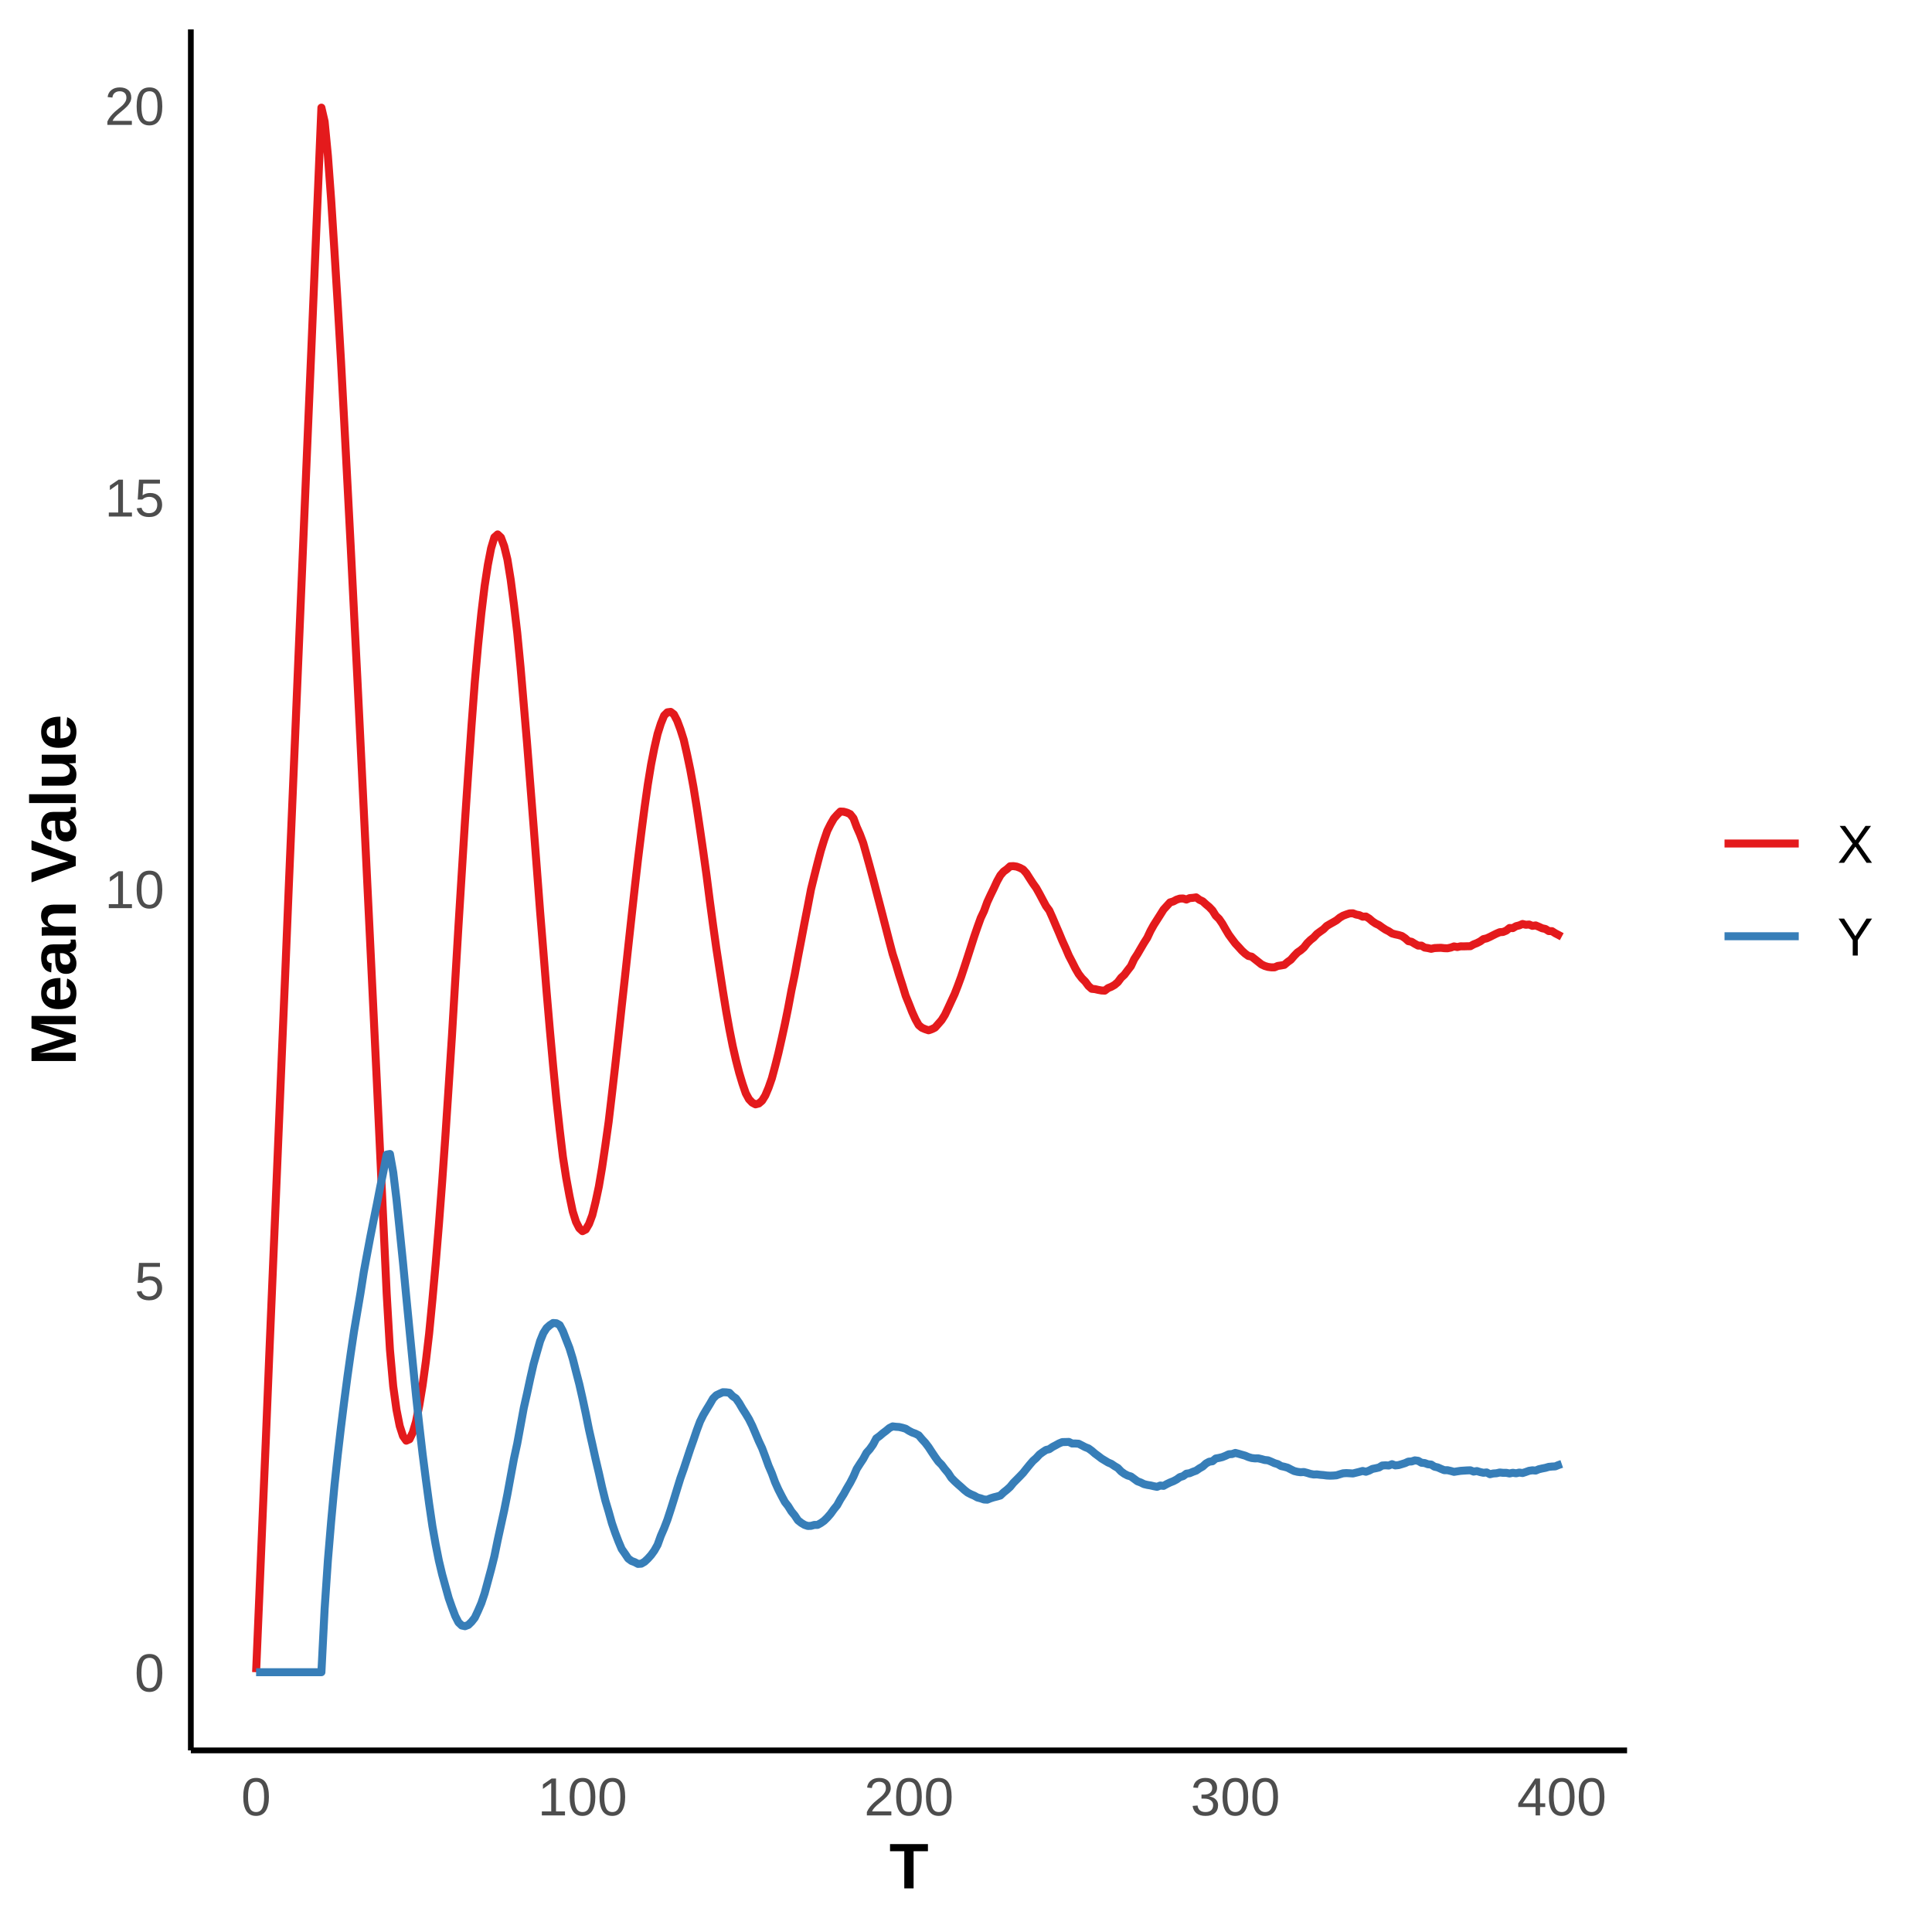
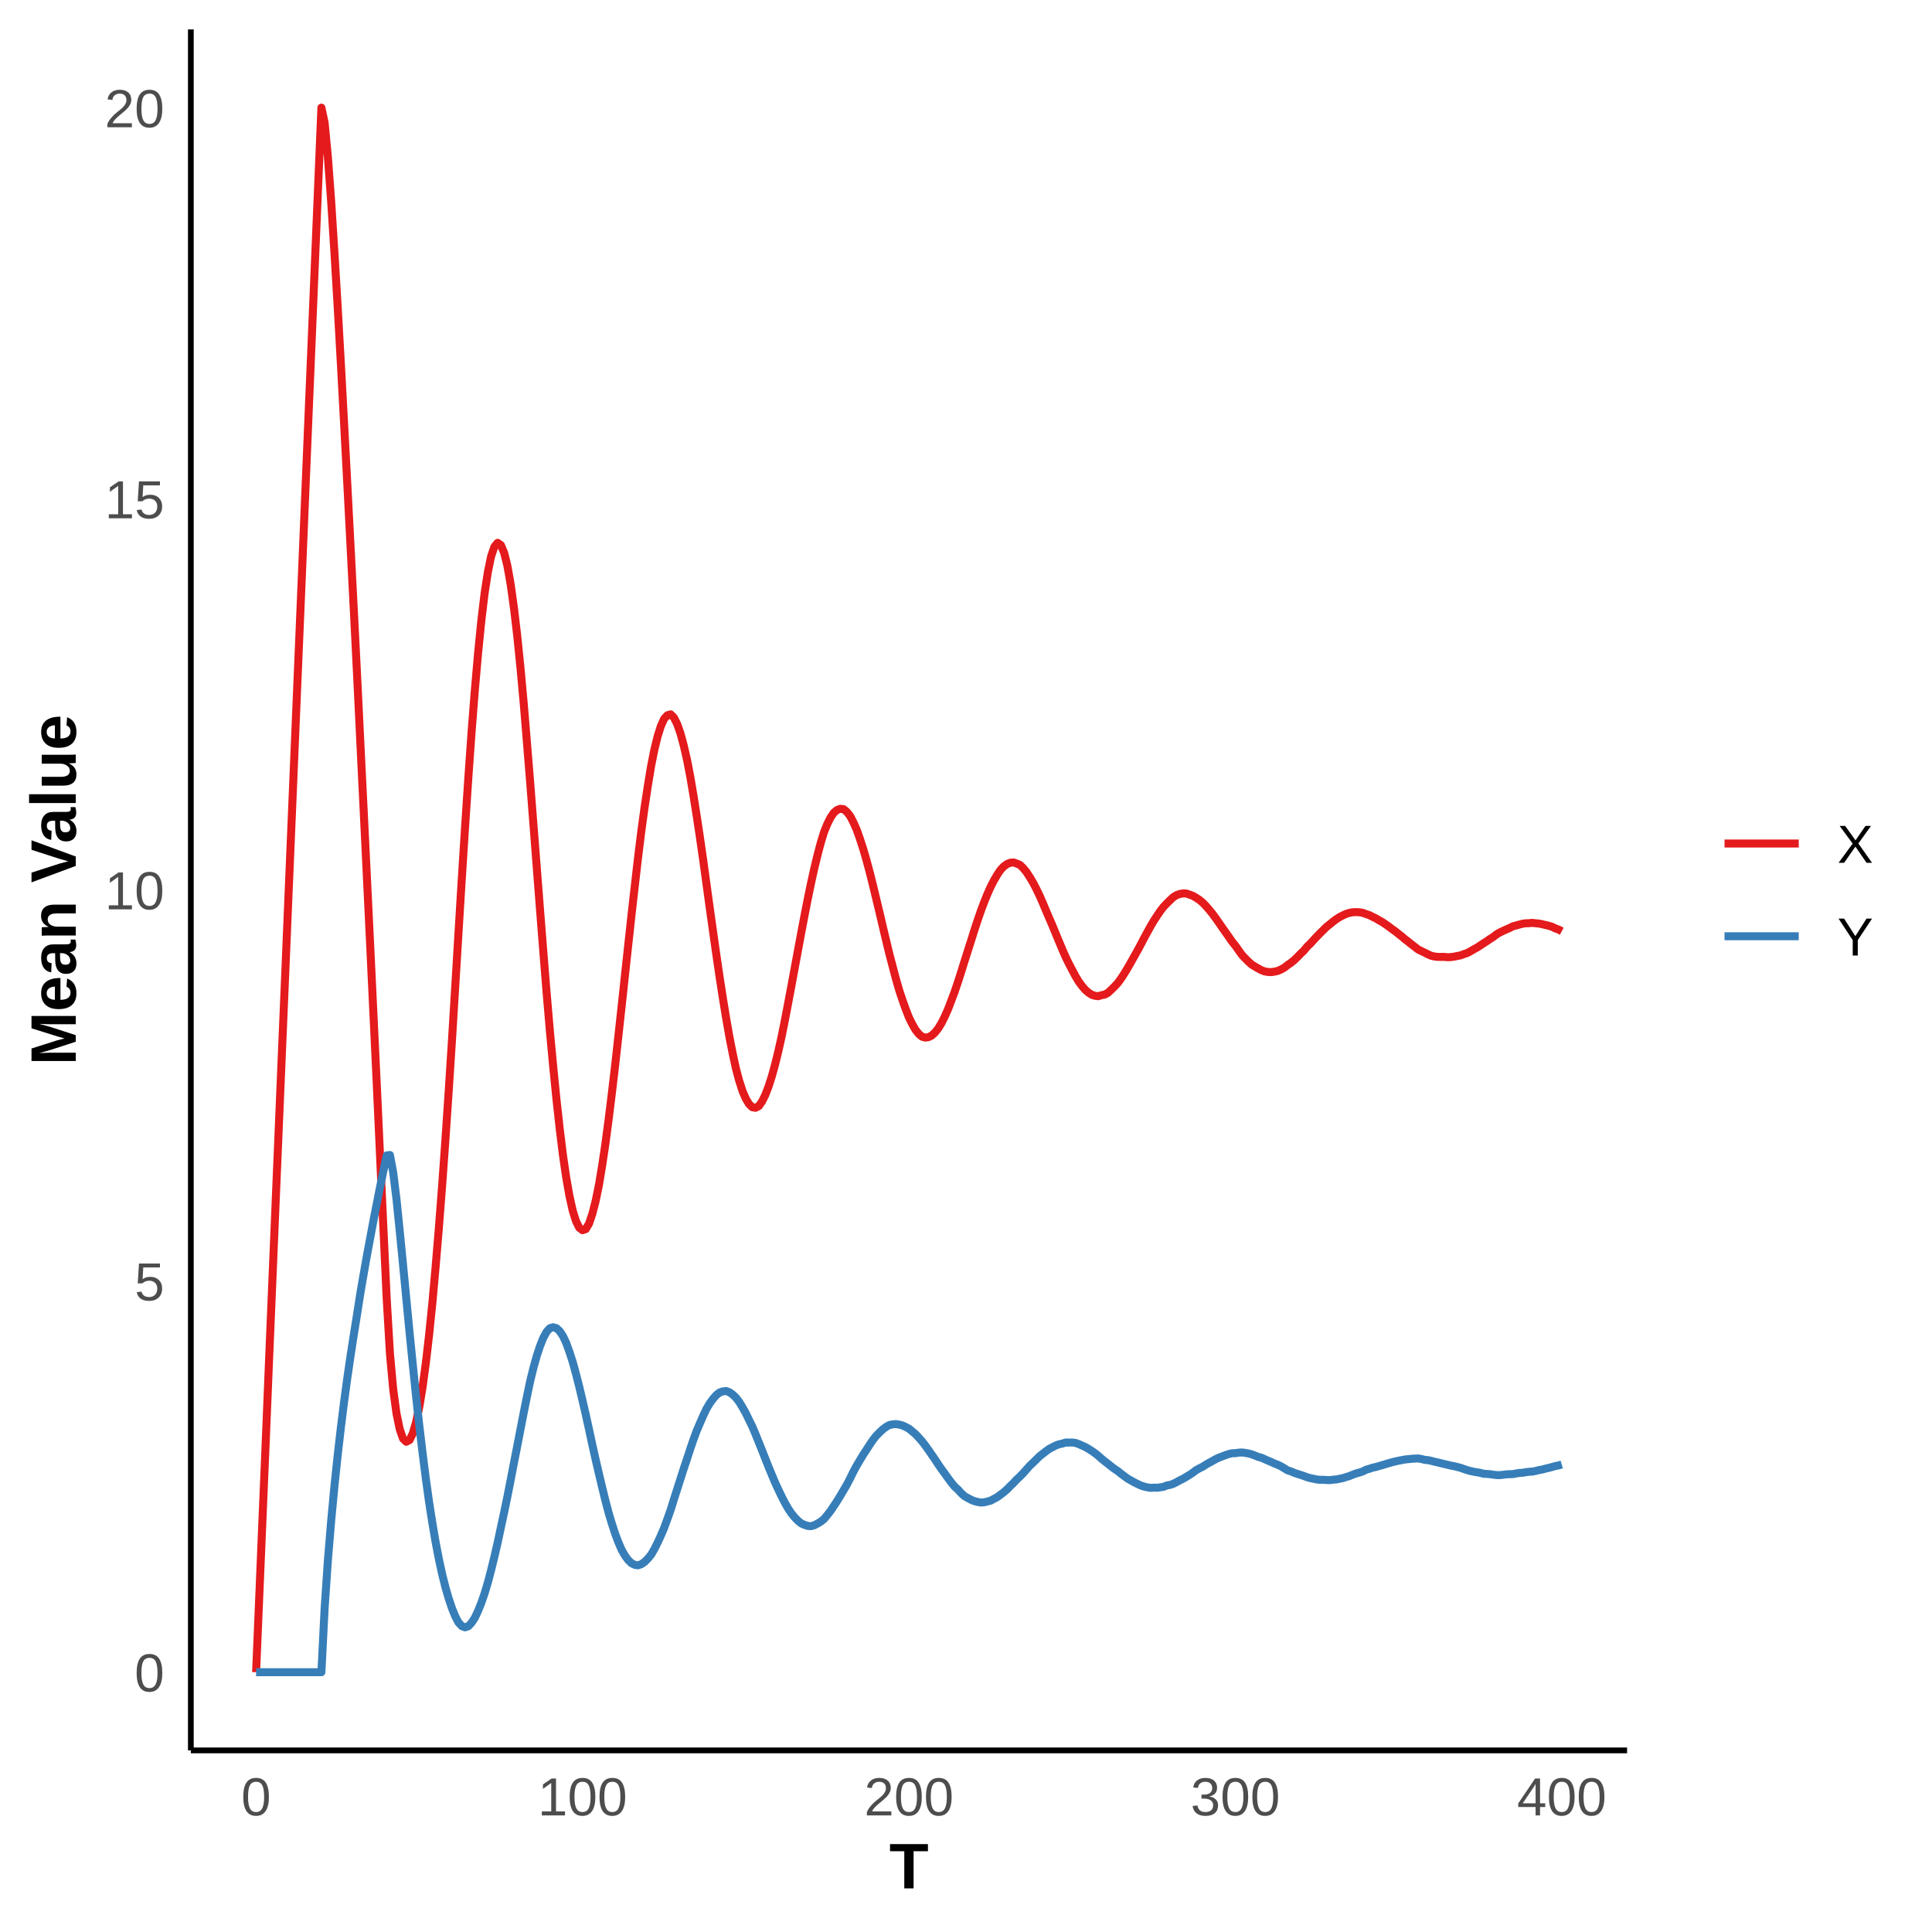
<svg xmlns="http://www.w3.org/2000/svg" class="svglite" width="360.00pt" height="360.00pt" viewBox="0 0 360.00 360.00">
  <defs>
    <style type="text/css">
    .svglite line, .svglite polyline, .svglite polygon, .svglite path, .svglite rect, .svglite circle {
      fill: none;
      stroke: #000000;
      stroke-linecap: round;
      stroke-linejoin: round;
      stroke-miterlimit: 10.00;
    }
    .svglite text {
      white-space: pre;
    }
  </style>
  </defs>
  <rect width="100%" height="100%" style="stroke: none; fill: #FFFFFF;" />
  <defs>
    <clipPath id="cpMC4wMHwzNjAuMDB8MC4wMHwzNjAuMDA=">
      <rect x="0.00" y="0.00" width="360.00" height="360.00" />
    </clipPath>
  </defs>
  <g clip-path="url(#cpMC4wMHwzNjAuMDB8MC4wMHwzNjAuMDA=)">
</g>
  <defs>
    <clipPath id="cpMzUuNTZ8MzAzLjE4fDUuNDh8MzI2LjE2">
      <rect x="35.56" y="5.48" width="267.62" height="320.68" />
    </clipPath>
  </defs>
  <g clip-path="url(#cpMzUuNTZ8MzAzLjE4fDUuNDh8MzI2LjE2)">
-     <polyline points="47.72,311.59 48.33,297.12 48.94,282.41 49.55,267.91 50.15,253.10 50.76,238.58 51.37,224.09 51.98,209.40 52.59,194.72 53.20,180.17 53.80,165.49 54.41,151.08 55.02,136.57 55.63,121.94 56.24,107.43 56.84,92.92 57.45,78.39 58.06,63.97 58.67,49.29 59.28,34.72 59.89,20.06 60.49,22.65 61.10,29.00 61.71,37.27 62.32,46.80 62.93,56.75 63.54,67.27 64.14,78.62 64.75,90.27 65.36,102.06 65.97,114.24 66.58,126.22 67.18,138.51 67.79,151.12 68.40,163.74 69.01,176.35 69.62,189.10 70.23,201.80 70.83,214.81 71.44,227.88 72.05,241.04 72.66,251.50 73.27,258.32 73.88,262.69 74.48,265.71 75.09,267.59 75.70,268.45 76.31,268.18 76.92,266.91 77.52,264.88 78.13,261.86 78.74,258.16 79.35,253.71 79.96,248.52 80.57,242.23 81.17,235.61 81.78,228.22 82.39,220.24 83.00,211.60 83.61,202.33 84.22,192.94 84.82,182.82 85.43,172.52 86.04,162.70 86.65,152.92 87.26,143.83 87.86,135.19 88.47,127.10 89.08,120.26 89.69,114.28 90.30,109.22 90.91,105.23 91.51,102.16 92.12,100.12 92.73,99.58 93.34,100.15 93.95,101.78 94.55,104.24 95.16,108.01 95.77,112.71 96.38,117.90 96.99,124.24 97.60,131.33 98.20,138.37 98.81,146.13 99.42,153.87 100.03,161.79 100.64,169.85 101.25,177.34 101.85,184.81 102.46,191.93 103.07,198.64 103.68,204.93 104.29,210.51 104.89,215.55 105.50,219.49 106.11,222.81 106.72,225.74 107.33,227.67 107.94,228.86 108.54,229.41 109.15,229.10 109.76,228.06 110.37,226.43 110.98,223.95 111.59,221.09 112.19,217.55 112.80,213.42 113.41,209.06 114.02,203.89 114.63,198.61 115.23,193.23 115.84,187.57 116.45,182.09 117.06,176.46 117.67,170.88 118.28,165.38 118.88,160.17 119.49,155.22 120.10,150.51 120.71,146.19 121.32,142.46 121.93,139.37 122.53,136.76 123.14,134.83 123.75,133.33 124.36,132.73 124.97,132.65 125.57,133.11 126.18,134.29 126.79,135.92 127.40,137.84 128.01,140.51 128.62,143.41 129.22,146.68 129.83,150.46 130.44,154.56 131.05,158.76 131.66,163.15 132.26,167.86 132.87,172.38 133.48,176.73 134.09,180.73 134.70,184.68 135.31,188.42 135.91,191.79 136.52,194.87 137.13,197.53 137.74,199.90 138.35,201.93 138.96,203.71 139.56,204.82 140.17,205.46 140.78,205.78 141.39,205.62 142.00,205.10 142.60,204.13 143.21,202.68 143.82,200.94 144.43,198.67 145.04,196.25 145.65,193.57 146.25,190.83 146.86,187.82 147.47,184.56 148.08,181.63 148.69,178.32 149.30,175.16 149.90,172.00 150.51,168.90 151.12,165.71 151.73,163.23 152.34,160.81 152.94,158.54 153.55,156.56 154.16,154.79 154.77,153.57 155.38,152.51 155.99,151.82 156.59,151.22 157.20,151.25 157.81,151.42 158.42,151.70 159.03,152.47 159.63,154.08 160.24,155.46 160.85,157.09 161.46,159.26 162.07,161.46 162.68,163.72 163.28,166.04 163.89,168.36 164.50,170.70 165.11,173.07 165.72,175.44 166.33,177.76 166.93,179.62 167.54,181.68 168.15,183.56 168.76,185.55 169.37,187.05 169.97,188.58 170.58,189.93 171.19,191.02 171.80,191.52 172.41,191.78 173.02,191.98 173.62,191.78 174.23,191.48 174.84,190.79 175.45,190.09 176.06,189.12 176.67,187.84 177.27,186.53 177.88,185.22 178.49,183.65 179.10,181.99 179.71,180.15 180.31,178.31 180.92,176.41 181.53,174.51 182.14,172.74 182.75,171.05 183.36,169.76 183.96,168.10 184.57,166.78 185.18,165.53 185.79,164.21 186.40,163.11 187.01,162.40 187.61,161.97 188.22,161.42 188.83,161.39 189.44,161.48 190.05,161.71 190.65,162.03 191.26,162.72 191.87,163.68 192.48,164.62 193.09,165.47 193.70,166.56 194.30,167.69 194.91,168.83 195.52,169.65 196.13,171.01 196.74,172.45 197.34,173.84 197.95,175.31 198.56,176.65 199.17,178.08 199.78,179.25 200.39,180.46 200.99,181.49 201.60,182.28 202.21,182.89 202.82,183.71 203.43,184.25 204.04,184.31 204.64,184.45 205.25,184.56 205.86,184.59 206.47,184.12 207.08,183.87 207.68,183.53 208.29,183.01 208.90,182.19 209.51,181.63 210.12,180.81 210.73,180.03 211.33,178.74 211.94,177.80 212.55,176.75 213.16,175.71 213.77,174.75 214.38,173.45 214.98,172.37 215.59,171.41 216.20,170.45 216.81,169.48 217.42,168.81 218.02,168.15 218.63,167.97 219.24,167.64 219.85,167.44 220.46,167.42 221.07,167.62 221.67,167.35 222.28,167.30 222.89,167.21 223.50,167.66 224.11,167.95 224.72,168.51 225.32,169.01 225.93,169.65 226.54,170.63 227.15,171.22 227.76,172.10 228.36,173.15 228.97,174.17 229.58,175.00 230.19,175.81 230.80,176.46 231.41,177.14 232.01,177.69 232.62,178.13 233.23,178.26 233.84,178.74 234.45,179.22 235.05,179.70 235.66,179.99 236.27,180.17 236.88,180.25 237.49,180.25 238.10,179.99 238.70,179.90 239.31,179.79 239.92,179.27 240.53,178.83 241.14,178.12 241.75,177.49 242.35,177.08 242.96,176.55 243.57,175.76 244.18,175.16 244.79,174.68 245.39,174.03 246.00,173.58 246.61,173.15 247.22,172.54 247.83,172.18 248.44,171.84 249.04,171.49 249.65,170.99 250.26,170.63 250.87,170.40 251.48,170.20 252.09,170.18 252.69,170.41 253.30,170.53 253.91,170.81 254.52,170.78 255.13,171.16 255.73,171.68 256.34,172.09 256.95,172.38 257.56,172.82 258.17,173.22 258.78,173.53 259.38,173.93 259.99,174.10 260.60,174.23 261.21,174.41 261.82,174.82 262.43,175.37 263.03,175.49 263.64,175.87 264.25,176.20 264.86,176.20 265.47,176.57 266.07,176.66 266.68,176.80 267.29,176.66 267.90,176.63 268.51,176.61 269.12,176.68 269.72,176.70 270.33,176.57 270.94,176.35 271.55,176.47 272.16,176.33 272.76,176.34 273.37,176.32 273.98,176.31 274.59,175.97 275.20,175.73 275.81,175.42 276.41,174.99 277.02,174.85 277.63,174.57 278.24,174.26 278.85,173.96 279.46,173.70 280.06,173.66 280.67,173.41 281.28,172.92 281.89,172.94 282.50,172.58 283.10,172.43 283.71,172.17 284.32,172.32 284.93,172.27 285.54,172.52 286.15,172.44 286.75,172.69 287.36,172.97 287.97,173.10 288.58,173.49 289.19,173.51 289.80,173.90 290.40,174.21 291.01,174.54 " style="stroke-width: 1.49; stroke: #E41A1C; stroke-linecap: butt;" />
-     <polyline points="47.72,311.59 48.33,311.59 48.94,311.59 49.55,311.59 50.15,311.59 50.76,311.59 51.37,311.59 51.98,311.59 52.59,311.59 53.20,311.59 53.80,311.59 54.41,311.59 55.02,311.59 55.63,311.59 56.24,311.59 56.84,311.59 57.45,311.59 58.06,311.59 58.67,311.59 59.28,311.59 59.89,311.59 60.49,299.76 61.10,290.72 61.71,283.44 62.32,276.84 62.93,271.12 63.54,265.90 64.14,261.10 64.75,256.47 65.36,252.14 65.97,248.05 66.58,244.44 67.18,240.89 67.79,237.00 68.40,233.69 69.01,230.44 69.62,227.37 70.23,224.36 70.83,221.26 71.44,218.31 72.05,215.14 72.66,215.03 73.27,218.45 73.88,223.47 74.48,229.27 75.09,235.24 75.70,241.61 76.31,247.86 76.92,254.06 77.52,260.02 78.13,265.63 78.74,270.90 79.35,275.65 79.96,280.19 80.57,284.37 81.17,287.75 81.78,290.82 82.39,293.38 83.00,295.59 83.61,297.78 84.22,299.52 84.82,301.11 85.43,302.31 86.04,302.89 86.65,303.02 87.26,302.79 87.86,302.21 88.47,301.44 89.08,300.14 89.69,298.72 90.30,296.91 90.91,294.65 91.51,292.43 92.12,289.99 92.73,287.01 93.34,284.21 93.95,281.43 94.55,278.41 95.16,275.08 95.77,271.80 96.38,268.99 96.99,265.67 97.60,262.34 98.20,259.69 98.81,256.85 99.42,254.18 100.03,252.02 100.64,249.90 101.25,248.40 101.85,247.46 102.46,246.92 103.07,246.52 103.68,246.57 104.29,246.91 104.89,248.04 105.50,249.62 106.11,251.18 106.72,253.16 107.33,255.56 107.94,257.90 108.54,260.55 109.15,263.39 109.76,266.43 110.37,269.12 110.98,271.88 111.59,274.46 112.19,277.14 112.80,279.61 113.41,281.65 114.02,283.83 114.63,285.61 115.23,287.18 115.84,288.63 116.45,289.50 117.06,290.41 117.67,290.86 118.28,291.09 118.88,291.41 119.49,291.37 120.10,291.02 120.71,290.45 121.32,289.77 121.93,288.93 122.53,287.86 123.14,286.17 123.75,284.77 124.36,283.18 124.97,281.31 125.57,279.40 126.18,277.40 126.79,275.43 127.40,273.71 128.01,271.86 128.62,270.01 129.22,268.32 129.83,266.52 130.44,264.89 131.05,263.65 131.66,262.62 132.26,261.64 132.87,260.59 133.48,259.98 134.09,259.69 134.70,259.42 135.31,259.44 135.91,259.52 136.52,260.15 137.13,260.57 137.74,261.44 138.35,262.49 138.96,263.44 139.56,264.44 140.17,265.67 140.78,267.10 141.39,268.54 142.00,269.84 142.60,271.43 143.21,273.12 143.82,274.53 144.43,276.20 145.04,277.56 145.65,278.75 146.25,279.87 146.86,280.65 147.47,281.63 148.08,282.37 148.69,283.29 149.30,283.77 149.90,284.13 150.51,284.34 151.12,284.32 151.73,284.15 152.34,284.14 152.94,283.81 153.55,283.38 154.16,282.78 154.77,282.08 155.38,281.23 155.99,280.48 156.59,279.39 157.20,278.43 157.81,277.32 158.42,276.29 159.03,275.11 159.63,273.72 160.24,272.76 160.85,271.84 161.46,270.71 162.07,270.03 162.68,269.17 163.28,268.03 163.89,267.59 164.50,267.07 165.11,266.61 165.72,266.10 166.33,265.79 166.93,265.86 167.54,265.90 168.15,266.04 168.76,266.22 169.37,266.61 169.97,266.92 170.58,267.14 171.19,267.45 171.80,268.18 172.41,268.84 173.02,269.64 173.62,270.56 174.23,271.47 174.84,272.32 175.45,272.93 176.06,273.74 176.67,274.46 177.27,275.38 177.88,276.00 178.49,276.56 179.10,277.09 179.71,277.65 180.31,278.12 180.92,278.44 181.53,278.70 182.14,279.04 182.75,279.20 183.36,279.41 183.96,279.44 184.57,279.19 185.18,279.00 185.79,278.85 186.40,278.67 187.01,278.09 187.61,277.61 188.22,277.06 188.83,276.31 189.44,275.70 190.05,275.08 190.65,274.45 191.26,273.68 191.87,272.93 192.48,272.22 193.09,271.68 193.70,271.02 194.30,270.58 194.91,270.18 195.52,270.03 196.13,269.61 196.74,269.29 197.34,268.96 197.95,268.71 198.56,268.70 199.17,268.68 199.78,268.98 200.39,268.98 200.99,269.02 201.60,269.33 202.21,269.65 202.82,269.89 203.43,270.33 204.04,270.86 204.64,271.30 205.25,271.77 205.86,272.14 206.47,272.51 207.08,272.77 207.68,273.18 208.29,273.54 208.90,274.18 209.51,274.62 210.12,274.94 210.73,275.12 211.33,275.56 211.94,276.01 212.55,276.24 213.16,276.54 213.77,276.69 214.38,276.79 214.98,276.93 215.59,277.05 216.20,276.81 216.81,276.87 217.42,276.53 218.02,276.24 218.63,276.00 219.24,275.68 219.85,275.24 220.46,275.05 221.07,274.60 221.67,274.51 222.28,274.25 222.89,274.03 223.50,273.61 224.11,273.26 224.72,272.70 225.32,272.37 225.93,272.28 226.54,271.77 227.15,271.66 227.76,271.51 228.36,271.27 228.97,270.98 229.58,270.94 230.19,270.73 230.80,270.89 231.41,271.07 232.01,271.24 232.62,271.50 233.23,271.68 233.84,271.75 234.45,271.74 235.05,271.88 235.66,272.05 236.27,272.11 236.88,272.36 237.49,272.64 238.10,272.82 238.70,273.18 239.31,273.31 239.92,273.48 240.53,273.80 241.14,274.10 241.75,274.25 242.35,274.33 242.96,274.29 243.57,274.45 244.18,274.64 244.79,274.75 245.39,274.73 246.00,274.81 246.61,274.86 247.22,274.94 247.83,274.97 248.44,274.95 249.04,274.90 249.65,274.71 250.26,274.53 250.87,274.49 251.48,274.52 252.09,274.56 252.69,274.41 253.30,274.26 253.91,274.09 254.52,274.24 255.13,274.02 255.73,273.71 256.34,273.59 256.95,273.45 257.56,273.08 258.17,273.04 258.78,273.08 259.38,272.83 259.99,273.06 260.60,273.00 261.21,272.82 261.82,272.63 262.43,272.35 263.03,272.32 263.64,272.12 264.25,272.20 264.86,272.56 265.47,272.62 266.07,272.84 266.68,272.90 267.29,273.29 267.90,273.43 268.51,273.70 269.12,273.95 269.72,273.95 270.33,274.09 270.94,274.26 271.55,274.16 272.16,274.07 272.76,274.03 273.37,273.99 273.98,273.97 274.59,274.21 275.20,274.11 275.81,274.30 276.41,274.43 277.02,274.37 277.63,274.70 278.24,274.56 278.85,274.52 279.46,274.38 280.06,274.44 280.67,274.44 281.28,274.56 281.89,274.43 282.50,274.53 283.10,274.39 283.71,274.48 284.32,274.28 284.93,274.06 285.54,273.97 286.15,274.02 286.75,273.77 287.36,273.63 287.97,273.51 288.58,273.33 289.19,273.27 289.80,273.24 290.40,272.99 291.01,272.78 " style="stroke-width: 1.49; stroke: #377EB8; stroke-linecap: butt;" />
+     <polyline points="47.72,311.59 48.33,297.01 48.94,282.35 49.55,267.78 50.15,253.09 50.76,238.47 51.37,223.83 51.98,209.29 52.59,194.74 53.20,180.23 53.80,165.76 54.41,151.24 55.02,136.61 55.63,122.07 56.24,107.53 56.84,92.99 57.45,78.37 58.06,63.87 58.67,49.22 59.28,34.64 59.89,20.06 60.49,22.88 61.10,29.30 61.71,37.55 62.32,47.10 62.93,57.31 63.54,68.19 64.14,79.35 64.75,90.85 65.36,102.58 65.97,114.51 66.58,126.64 67.18,139.08 67.79,151.55 68.40,164.14 69.01,176.82 69.62,189.70 70.23,202.58 70.83,215.67 71.44,228.75 72.05,241.90 72.66,252.21 73.27,258.91 73.88,263.38 74.48,266.30 75.09,268.06 75.70,268.65 76.31,268.34 76.92,267.10 77.52,265.06 78.13,262.18 78.74,258.47 79.35,253.96 79.96,248.72 80.57,242.74 81.17,236.06 81.78,228.76 82.39,220.86 83.00,212.33 83.61,203.28 84.22,193.82 84.82,183.93 85.43,173.85 86.04,163.90 86.65,154.26 87.26,145.05 87.86,136.54 88.47,128.73 89.08,121.75 89.69,115.63 90.30,110.53 90.91,106.58 91.51,103.67 92.12,101.88 92.73,101.15 93.34,101.58 93.95,103.04 94.55,105.46 95.16,108.92 95.77,113.31 96.38,118.47 96.99,124.50 97.60,131.21 98.20,138.49 98.81,146.06 99.42,153.90 100.03,161.80 100.64,169.70 101.25,177.48 101.85,184.95 102.46,192.07 103.07,198.65 103.68,204.77 104.29,210.29 104.89,215.19 105.50,219.40 106.11,222.86 106.72,225.60 107.33,227.55 107.94,228.77 108.54,229.23 109.15,229.02 109.76,227.99 110.37,226.19 110.98,223.83 111.59,220.87 112.19,217.27 112.80,213.19 113.41,208.58 114.02,203.64 114.63,198.44 115.23,193.01 115.84,187.43 116.45,181.75 117.06,176.11 117.67,170.50 118.28,165.11 118.88,159.90 119.49,154.96 120.10,150.48 120.71,146.45 121.32,142.76 121.93,139.69 122.53,137.23 123.14,135.30 123.75,133.94 124.36,133.28 124.97,133.11 125.57,133.71 126.18,134.91 126.79,136.64 127.40,138.90 128.01,141.55 128.62,144.72 129.22,148.24 129.83,152.11 130.44,156.16 131.05,160.42 131.66,164.87 132.26,169.25 132.87,173.60 133.48,177.90 134.09,182.07 134.70,186.02 135.31,189.75 135.91,193.19 136.52,196.28 137.13,199.12 137.74,201.39 138.35,203.28 138.96,204.70 139.56,205.71 140.17,206.31 140.78,206.42 141.39,206.10 142.00,205.24 142.60,204.03 143.21,202.45 143.82,200.55 144.43,198.34 145.04,195.85 145.65,193.11 146.25,190.12 146.86,186.92 147.47,183.69 148.08,180.38 148.69,177.09 149.30,173.79 149.90,170.64 150.51,167.53 151.12,164.57 151.73,161.82 152.34,159.30 152.94,157.02 153.55,155.04 154.16,153.54 154.77,152.32 155.38,151.43 155.99,150.92 156.59,150.71 157.20,150.78 157.81,151.29 158.42,152.07 159.03,153.25 159.63,154.60 160.24,156.32 160.85,158.21 161.46,160.30 162.07,162.58 162.68,165.02 163.28,167.52 163.89,170.05 164.50,172.66 165.11,175.23 165.72,177.76 166.33,180.08 166.93,182.36 167.54,184.48 168.15,186.31 168.76,188.03 169.37,189.59 169.97,190.81 170.58,191.88 171.19,192.65 171.80,193.17 172.41,193.34 173.02,193.26 173.62,192.95 174.23,192.38 174.84,191.61 175.45,190.61 176.06,189.38 176.67,188.00 177.27,186.43 177.88,184.80 178.49,183.01 179.10,181.11 179.71,179.16 180.31,177.26 180.92,175.36 181.53,173.40 182.14,171.56 182.75,169.79 183.36,168.15 183.96,166.67 184.57,165.29 185.18,164.10 185.79,163.05 186.40,162.13 187.01,161.47 187.61,161.02 188.22,160.77 188.83,160.70 189.44,160.90 190.05,161.17 190.65,161.74 191.26,162.48 191.87,163.42 192.48,164.44 193.09,165.61 193.70,166.87 194.30,168.23 194.91,169.69 195.52,171.12 196.13,172.52 196.74,174.01 197.34,175.46 197.95,176.91 198.56,178.31 199.17,179.56 199.78,180.73 200.39,181.87 200.99,182.88 201.60,183.71 202.21,184.43 202.82,184.96 203.43,185.36 204.04,185.55 204.64,185.63 205.25,185.44 205.86,185.32 206.47,184.98 207.08,184.41 207.68,183.82 208.29,183.16 208.90,182.32 209.51,181.39 210.12,180.38 210.73,179.31 211.33,178.24 211.94,177.16 212.55,176.02 213.16,174.85 213.77,173.73 214.38,172.62 214.98,171.60 215.59,170.66 216.20,169.76 216.81,168.97 217.42,168.33 218.02,167.74 218.63,167.17 219.24,166.79 219.85,166.58 220.46,166.47 221.07,166.50 221.67,166.70 222.28,166.93 222.89,167.29 223.50,167.69 224.11,168.20 224.72,168.83 225.32,169.52 225.93,170.27 226.54,171.10 227.15,171.97 227.76,172.86 228.36,173.71 228.97,174.57 229.58,175.46 230.19,176.21 230.80,177.07 231.41,177.93 232.01,178.57 232.62,179.18 233.23,179.73 233.84,180.10 234.45,180.46 235.05,180.78 235.66,181.01 236.27,181.11 236.88,181.14 237.49,181.05 238.10,180.91 238.70,180.65 239.31,180.31 239.92,179.83 240.53,179.41 241.14,178.92 241.75,178.33 242.35,177.71 242.96,177.13 243.57,176.39 244.18,175.81 244.79,175.14 245.39,174.49 246.00,173.87 246.61,173.27 247.22,172.67 247.83,172.19 248.44,171.69 249.04,171.25 249.65,170.86 250.26,170.55 250.87,170.27 251.48,170.09 252.09,169.98 252.69,169.96 253.30,169.99 253.91,170.09 254.52,170.31 255.13,170.51 255.73,170.82 256.34,171.11 256.95,171.47 257.56,171.81 258.17,172.22 258.78,172.65 259.38,173.11 259.99,173.53 260.60,174.03 261.21,174.50 261.82,175.03 262.43,175.49 263.03,175.98 263.64,176.44 264.25,176.92 264.86,177.22 265.47,177.51 266.07,177.82 266.68,178.09 267.29,178.23 267.90,178.30 268.51,178.31 269.12,178.30 269.72,178.37 270.33,178.34 270.94,178.26 271.55,178.13 272.16,178.02 272.76,177.79 273.37,177.59 273.98,177.27 274.59,176.91 275.20,176.58 275.81,176.18 276.41,175.78 277.02,175.40 277.63,174.97 278.24,174.59 278.85,174.11 279.46,173.75 280.06,173.47 280.67,173.19 281.28,172.93 281.89,172.61 282.50,172.45 283.10,172.28 283.71,172.12 284.32,172.04 284.93,172.02 285.54,171.96 286.15,172.04 286.75,172.09 287.36,172.21 287.97,172.36 288.58,172.50 289.19,172.69 289.80,172.99 290.40,173.20 291.01,173.53 " style="stroke-width: 1.49; stroke: #E41A1C; stroke-linecap: butt;" />
+     <polyline points="47.72,311.59 48.33,311.59 48.94,311.59 49.55,311.59 50.15,311.59 50.76,311.59 51.37,311.59 51.98,311.59 52.59,311.59 53.20,311.59 53.80,311.59 54.41,311.59 55.02,311.59 55.63,311.59 56.24,311.59 56.84,311.59 57.45,311.59 58.06,311.59 58.67,311.59 59.28,311.59 59.89,311.59 60.49,299.67 61.10,290.70 61.71,283.37 62.32,276.89 62.93,271.10 63.54,265.81 64.14,261.03 64.75,256.54 65.36,252.36 65.97,248.44 66.58,244.63 67.18,240.78 67.79,237.24 68.40,233.77 69.01,230.54 69.62,227.26 70.23,224.17 70.83,221.12 71.44,218.16 72.05,215.29 72.66,215.22 73.27,218.49 73.88,223.47 74.48,229.35 75.09,235.56 75.70,241.91 76.31,248.24 76.92,254.30 77.52,260.11 78.13,265.63 78.74,270.74 79.35,275.55 79.96,279.92 80.57,283.83 81.17,287.35 81.78,290.52 82.39,293.33 83.00,295.77 83.61,297.87 84.22,299.67 84.82,301.16 85.43,302.32 86.04,302.99 86.65,303.23 87.26,303.03 87.86,302.39 88.47,301.47 89.08,300.18 89.69,298.66 90.30,296.89 90.91,294.85 91.51,292.57 92.12,290.09 92.73,287.44 93.34,284.58 93.95,281.74 94.55,278.85 95.16,275.74 95.77,272.57 96.38,269.46 96.99,266.29 97.60,263.16 98.20,260.17 98.81,257.27 99.42,254.79 100.03,252.62 100.64,250.77 101.25,249.26 101.85,248.16 102.46,247.49 103.07,247.31 103.68,247.49 104.29,248.04 104.89,248.94 105.50,250.23 106.11,251.91 106.72,253.79 107.33,256.03 107.94,258.42 108.54,260.96 109.15,263.60 109.76,266.36 110.37,269.21 110.98,271.93 111.59,274.57 112.19,277.08 112.80,279.58 113.41,281.90 114.02,283.94 114.63,285.80 115.23,287.40 115.84,288.80 116.45,289.87 117.06,290.69 117.67,291.28 118.28,291.59 118.88,291.67 119.49,291.47 120.10,291.06 120.71,290.44 121.32,289.71 121.93,288.66 122.53,287.46 123.14,286.14 123.75,284.71 124.36,283.05 124.97,281.33 125.57,279.40 126.18,277.49 126.79,275.58 127.40,273.68 128.01,271.86 128.62,269.98 129.22,268.23 129.83,266.58 130.44,265.16 131.05,263.76 131.66,262.48 132.26,261.48 132.87,260.64 133.48,259.95 134.09,259.47 134.70,259.26 135.31,259.20 135.91,259.42 136.52,259.85 137.13,260.43 137.74,261.22 138.35,262.23 138.96,263.31 139.56,264.56 140.17,265.79 140.78,267.24 141.39,268.75 142.00,270.26 142.60,271.80 143.21,273.33 143.82,274.80 144.43,276.25 145.04,277.58 145.65,278.85 146.25,280.02 146.86,281.09 147.47,282.00 148.08,282.74 148.69,283.37 149.30,283.87 149.90,284.13 150.51,284.34 151.12,284.38 151.73,284.21 152.34,283.89 152.94,283.53 153.55,283.04 154.16,282.30 154.77,281.52 155.38,280.61 155.99,279.69 156.59,278.71 157.20,277.67 157.81,276.63 158.42,275.45 159.03,274.20 159.63,273.10 160.24,272.07 160.85,271.05 161.46,270.13 162.07,269.18 162.68,268.28 163.28,267.53 163.89,266.91 164.50,266.34 165.11,265.88 165.72,265.53 166.33,265.41 166.93,265.36 167.54,265.45 168.15,265.61 168.76,265.89 169.37,266.21 169.97,266.71 170.58,267.22 171.19,267.87 171.80,268.55 172.41,269.34 173.02,270.20 173.62,271.07 174.23,271.95 174.84,272.89 175.45,273.77 176.06,274.60 176.67,275.46 177.27,276.25 177.88,277.00 178.49,277.55 179.10,278.22 179.71,278.78 180.31,279.12 180.92,279.45 181.53,279.70 182.14,279.86 182.75,279.97 183.36,279.94 183.96,279.79 184.57,279.63 185.18,279.31 185.79,278.98 186.40,278.54 187.01,278.07 187.61,277.56 188.22,276.93 188.83,276.35 189.44,275.69 190.05,275.13 190.65,274.51 191.26,273.82 191.87,273.14 192.48,272.56 193.09,271.97 193.70,271.35 194.30,270.89 194.91,270.41 195.52,269.97 196.13,269.66 196.74,269.34 197.34,269.12 197.95,268.99 198.56,268.80 199.17,268.80 199.78,268.79 200.39,268.86 200.99,269.08 201.60,269.35 202.21,269.62 202.82,269.97 203.43,270.36 204.04,270.78 204.64,271.26 205.25,271.81 205.86,272.30 206.47,272.77 207.08,273.26 207.68,273.71 208.29,274.12 208.90,274.61 209.51,275.06 210.12,275.52 210.73,275.86 211.33,276.20 211.94,276.50 212.55,276.79 213.16,277.00 213.77,277.14 214.38,277.24 214.98,277.20 215.59,277.22 216.20,277.14 216.81,277.05 217.42,276.79 218.02,276.69 218.63,276.48 219.24,276.17 219.85,275.83 220.46,275.54 221.07,275.17 221.67,274.81 222.28,274.40 222.89,273.93 223.50,273.60 224.11,273.30 224.72,272.90 225.32,272.56 225.93,272.23 226.54,271.88 227.15,271.60 227.76,271.37 228.36,271.14 228.97,270.94 229.58,270.79 230.19,270.78 230.80,270.68 231.41,270.65 232.01,270.72 232.62,270.83 233.23,270.99 233.84,271.22 234.45,271.47 235.05,271.62 235.66,271.90 236.27,272.17 236.88,272.42 237.49,272.71 238.10,272.94 238.70,273.23 239.31,273.60 239.92,273.97 240.53,274.17 241.14,274.43 241.75,274.64 242.35,274.83 242.96,275.03 243.57,275.27 244.18,275.43 244.79,275.56 245.39,275.68 246.00,275.74 246.61,275.74 247.22,275.78 247.83,275.80 248.44,275.71 249.04,275.67 249.65,275.54 250.26,275.41 250.87,275.21 251.48,275.03 252.09,274.77 252.69,274.55 253.30,274.39 253.91,274.19 254.52,273.87 255.13,273.70 255.73,273.49 256.34,273.36 256.95,273.18 257.56,273.01 258.17,272.82 258.78,272.64 259.38,272.47 259.99,272.32 260.60,272.18 261.21,272.07 261.82,271.95 262.43,271.89 263.03,271.83 263.64,271.79 264.25,271.76 264.86,271.86 265.47,272.02 266.07,272.08 266.68,272.20 267.29,272.37 267.90,272.50 268.51,272.65 269.12,272.80 269.72,272.94 270.33,273.09 270.94,273.20 271.55,273.35 272.16,273.51 272.76,273.72 273.37,273.93 273.98,274.10 274.59,274.23 275.20,274.34 275.81,274.44 276.41,274.61 277.02,274.64 277.63,274.69 278.24,274.78 278.85,274.86 279.46,274.87 280.06,274.81 280.67,274.72 281.28,274.69 281.89,274.68 282.50,274.56 283.10,274.46 283.71,274.43 284.32,274.32 284.93,274.24 285.54,274.21 286.15,274.09 286.75,273.93 287.36,273.83 287.97,273.66 288.58,273.52 289.19,273.36 289.80,273.18 290.40,273.07 291.01,272.88 " style="stroke-width: 1.49; stroke: #377EB8; stroke-linecap: butt;" />
  </g>
  <g clip-path="url(#cpMC4wMHwzNjAuMDB8MC4wMHwzNjAuMDA=)">
    <polyline points="35.56,326.16 35.56,5.48 " style="stroke-width: 1.07; stroke-linecap: butt;" />
    <text x="30.63" y="315.18" text-anchor="end" style="font-size: 10.00px;fill: #4D4D4D; font-family: &quot;Arial&quot;;" textLength="5.56px" lengthAdjust="spacingAndGlyphs">0</text>
-     <text x="30.63" y="242.20" text-anchor="end" style="font-size: 10.00px;fill: #4D4D4D; font-family: &quot;Arial&quot;;" textLength="5.56px" lengthAdjust="spacingAndGlyphs">5</text>
-     <text x="30.63" y="169.22" text-anchor="end" style="font-size: 10.00px;fill: #4D4D4D; font-family: &quot;Arial&quot;;" textLength="11.12px" lengthAdjust="spacingAndGlyphs">10</text>
-     <text x="30.63" y="96.25" text-anchor="end" style="font-size: 10.00px;fill: #4D4D4D; font-family: &quot;Arial&quot;;" textLength="11.12px" lengthAdjust="spacingAndGlyphs">15</text>
-     <text x="30.63" y="23.27" text-anchor="end" style="font-size: 10.00px;fill: #4D4D4D; font-family: &quot;Arial&quot;;" textLength="11.12px" lengthAdjust="spacingAndGlyphs">20</text>
+     <text x="30.63" y="242.31" text-anchor="end" style="font-size: 10.00px;fill: #4D4D4D; font-family: &quot;Arial&quot;;" textLength="5.56px" lengthAdjust="spacingAndGlyphs">5</text>
+     <text x="30.63" y="169.44" text-anchor="end" style="font-size: 10.00px;fill: #4D4D4D; font-family: &quot;Arial&quot;;" textLength="11.12px" lengthAdjust="spacingAndGlyphs">10</text>
+     <text x="30.63" y="96.58" text-anchor="end" style="font-size: 10.00px;fill: #4D4D4D; font-family: &quot;Arial&quot;;" textLength="11.12px" lengthAdjust="spacingAndGlyphs">15</text>
+     <text x="30.63" y="23.71" text-anchor="end" style="font-size: 10.00px;fill: #4D4D4D; font-family: &quot;Arial&quot;;" textLength="11.12px" lengthAdjust="spacingAndGlyphs">20</text>
    <polyline points="35.56,326.16 303.18,326.16 " style="stroke-width: 1.07; stroke-linecap: butt;" />
    <text x="47.72" y="338.27" text-anchor="middle" style="font-size: 10.00px;fill: #4D4D4D; font-family: &quot;Arial&quot;;" textLength="5.56px" lengthAdjust="spacingAndGlyphs">0</text>
    <text x="108.54" y="338.27" text-anchor="middle" style="font-size: 10.00px;fill: #4D4D4D; font-family: &quot;Arial&quot;;" textLength="16.68px" lengthAdjust="spacingAndGlyphs">100</text>
    <text x="169.37" y="338.27" text-anchor="middle" style="font-size: 10.00px;fill: #4D4D4D; font-family: &quot;Arial&quot;;" textLength="16.68px" lengthAdjust="spacingAndGlyphs">200</text>
    <text x="230.19" y="338.27" text-anchor="middle" style="font-size: 10.00px;fill: #4D4D4D; font-family: &quot;Arial&quot;;" textLength="16.68px" lengthAdjust="spacingAndGlyphs">300</text>
    <text x="291.01" y="338.27" text-anchor="middle" style="font-size: 10.00px;fill: #4D4D4D; font-family: &quot;Arial&quot;;" textLength="16.68px" lengthAdjust="spacingAndGlyphs">400</text>
    <text x="169.37" y="351.87" text-anchor="middle" style="font-size: 12.00px; font-weight: bold; font-family: &quot;Arial&quot;;" textLength="7.33px" lengthAdjust="spacingAndGlyphs">T</text>
    <text transform="translate(14.12,165.82) rotate(-90)" text-anchor="middle" style="font-size: 12.00px; font-weight: bold; font-family: &quot;Arial&quot;;" textLength="66.03px" lengthAdjust="spacingAndGlyphs">Mean Value</text>
    <line x1="321.34" y1="157.18" x2="335.17" y2="157.18" style="stroke-width: 1.49; stroke: #E41A1C; stroke-linecap: butt;" />
    <line x1="321.34" y1="174.46" x2="335.17" y2="174.46" style="stroke-width: 1.49; stroke: #377EB8; stroke-linecap: butt;" />
    <text x="342.37" y="160.77" style="font-size: 10.00px; font-family: &quot;Arial&quot;;" textLength="6.67px" lengthAdjust="spacingAndGlyphs">X</text>
    <text x="342.37" y="178.05" style="font-size: 10.00px; font-family: &quot;Arial&quot;;" textLength="6.67px" lengthAdjust="spacingAndGlyphs">Y</text>
  </g>
</svg>
